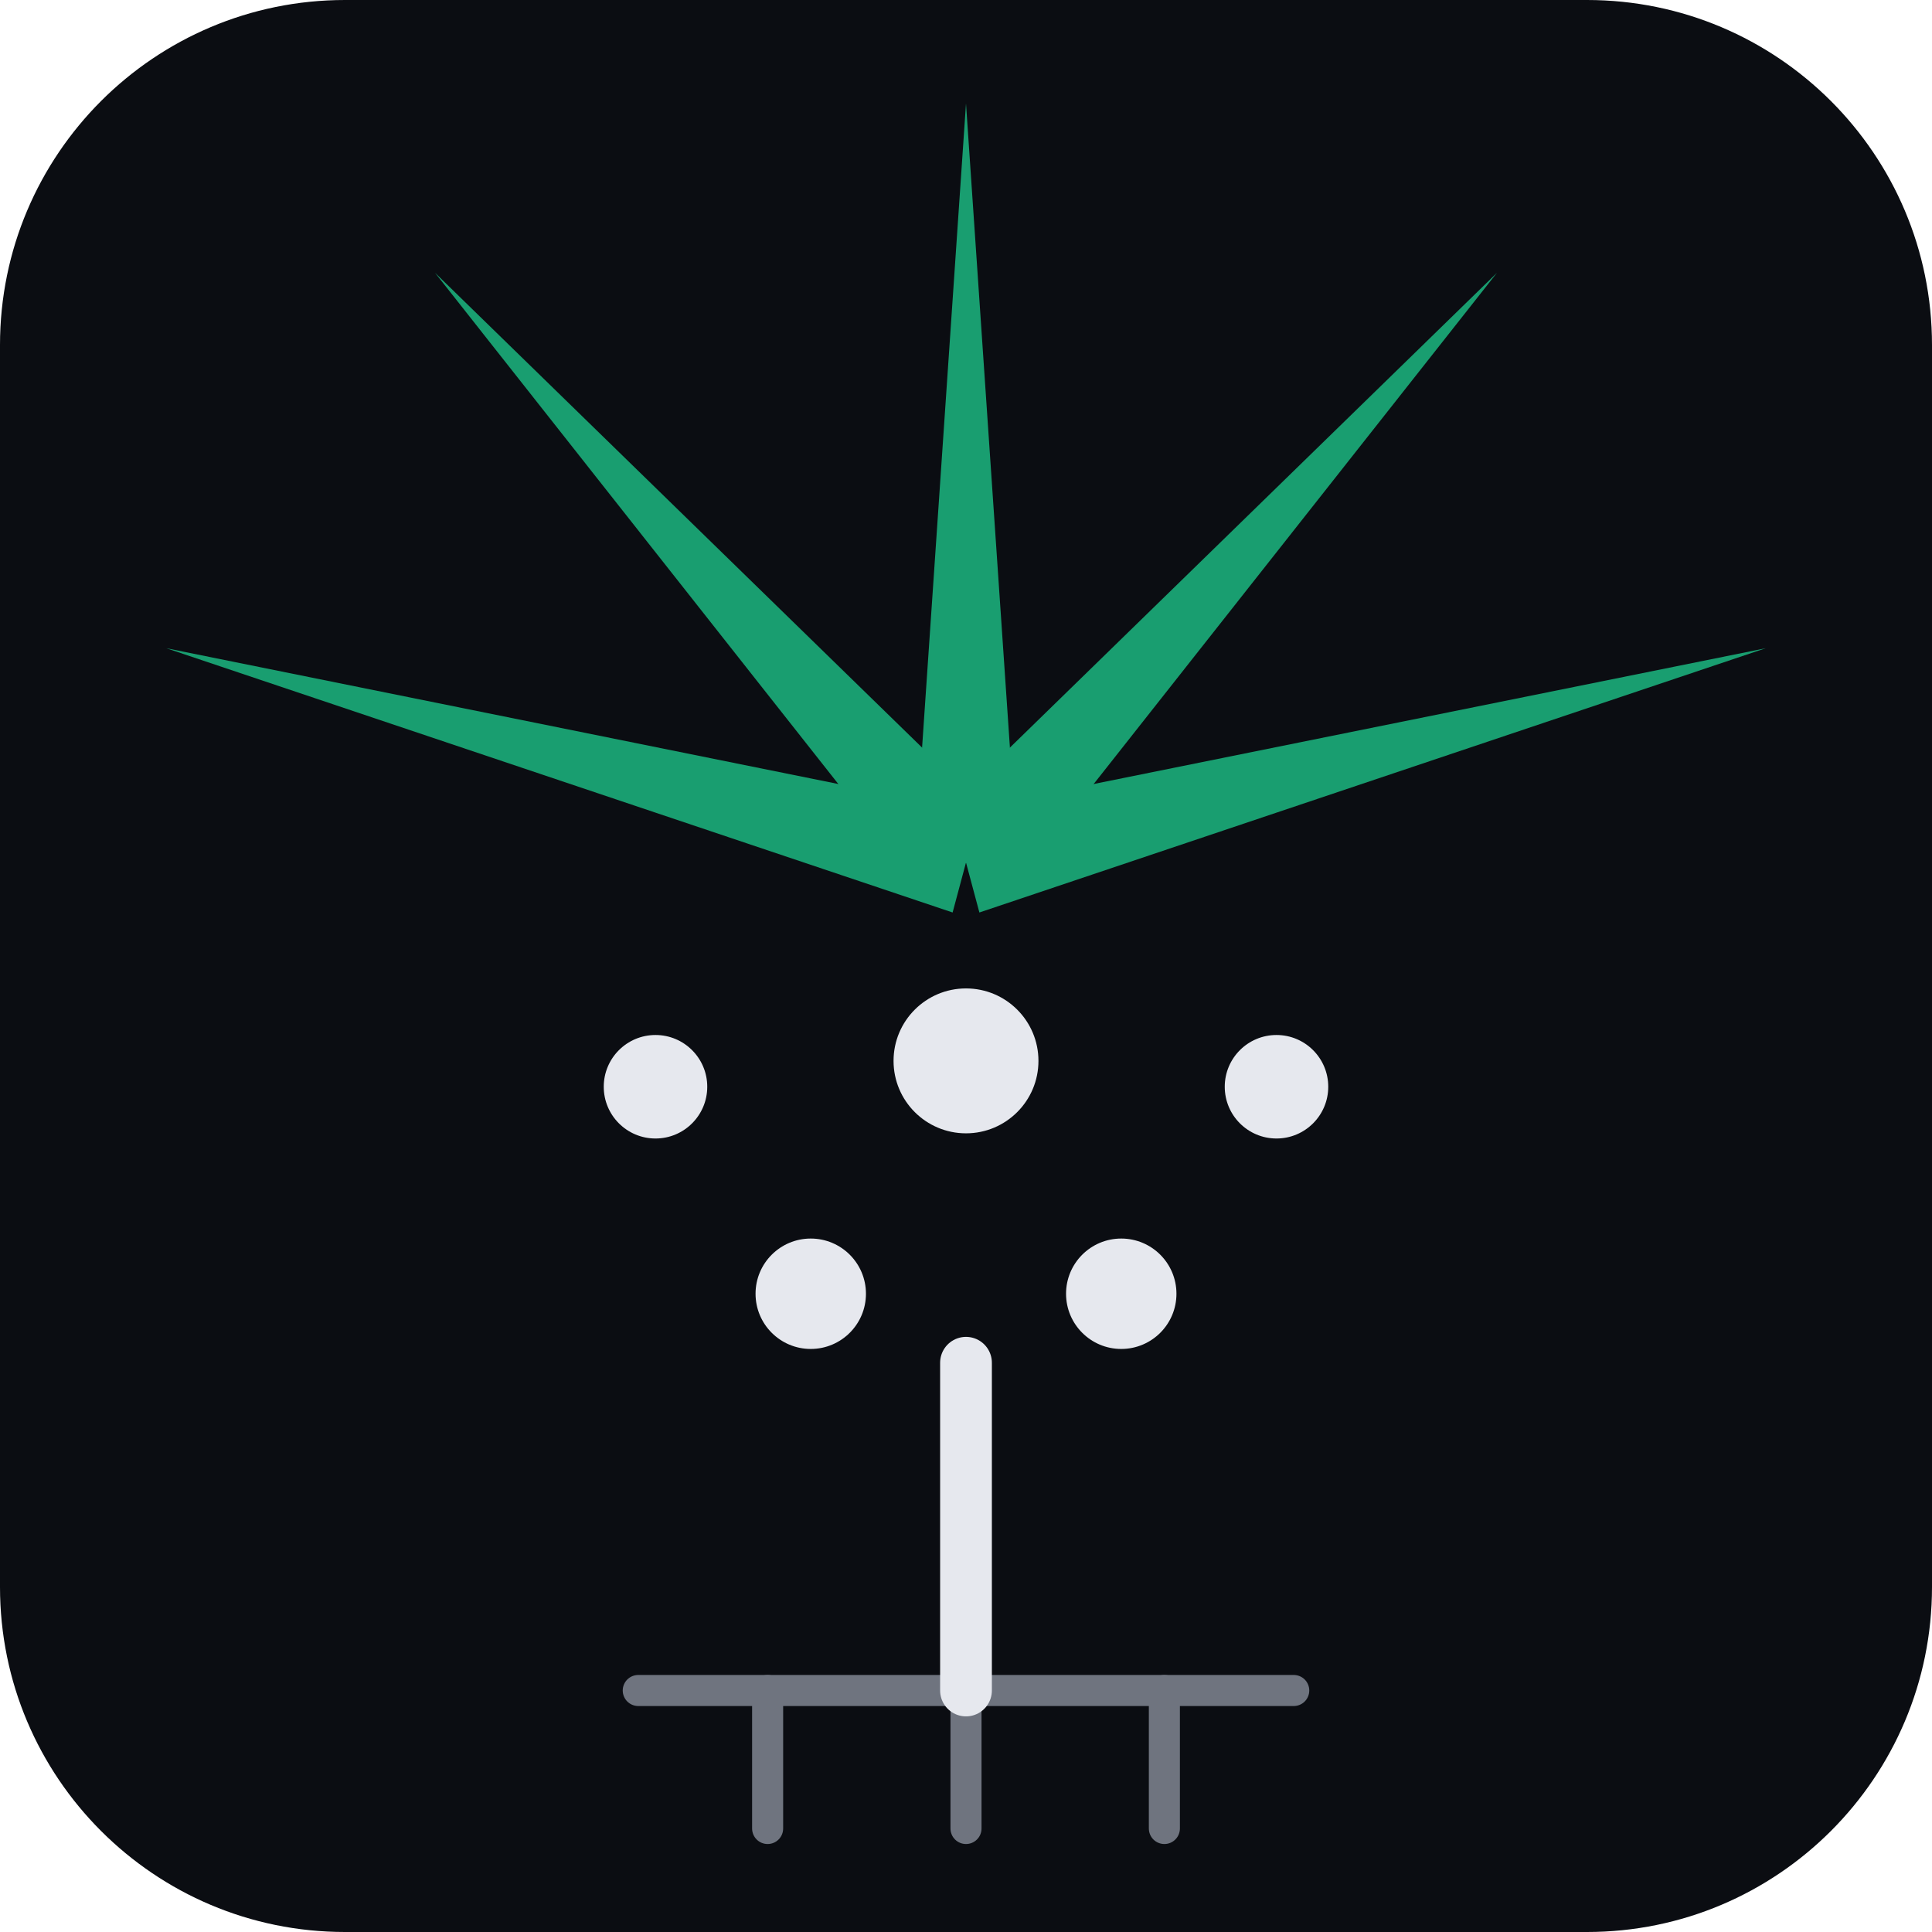
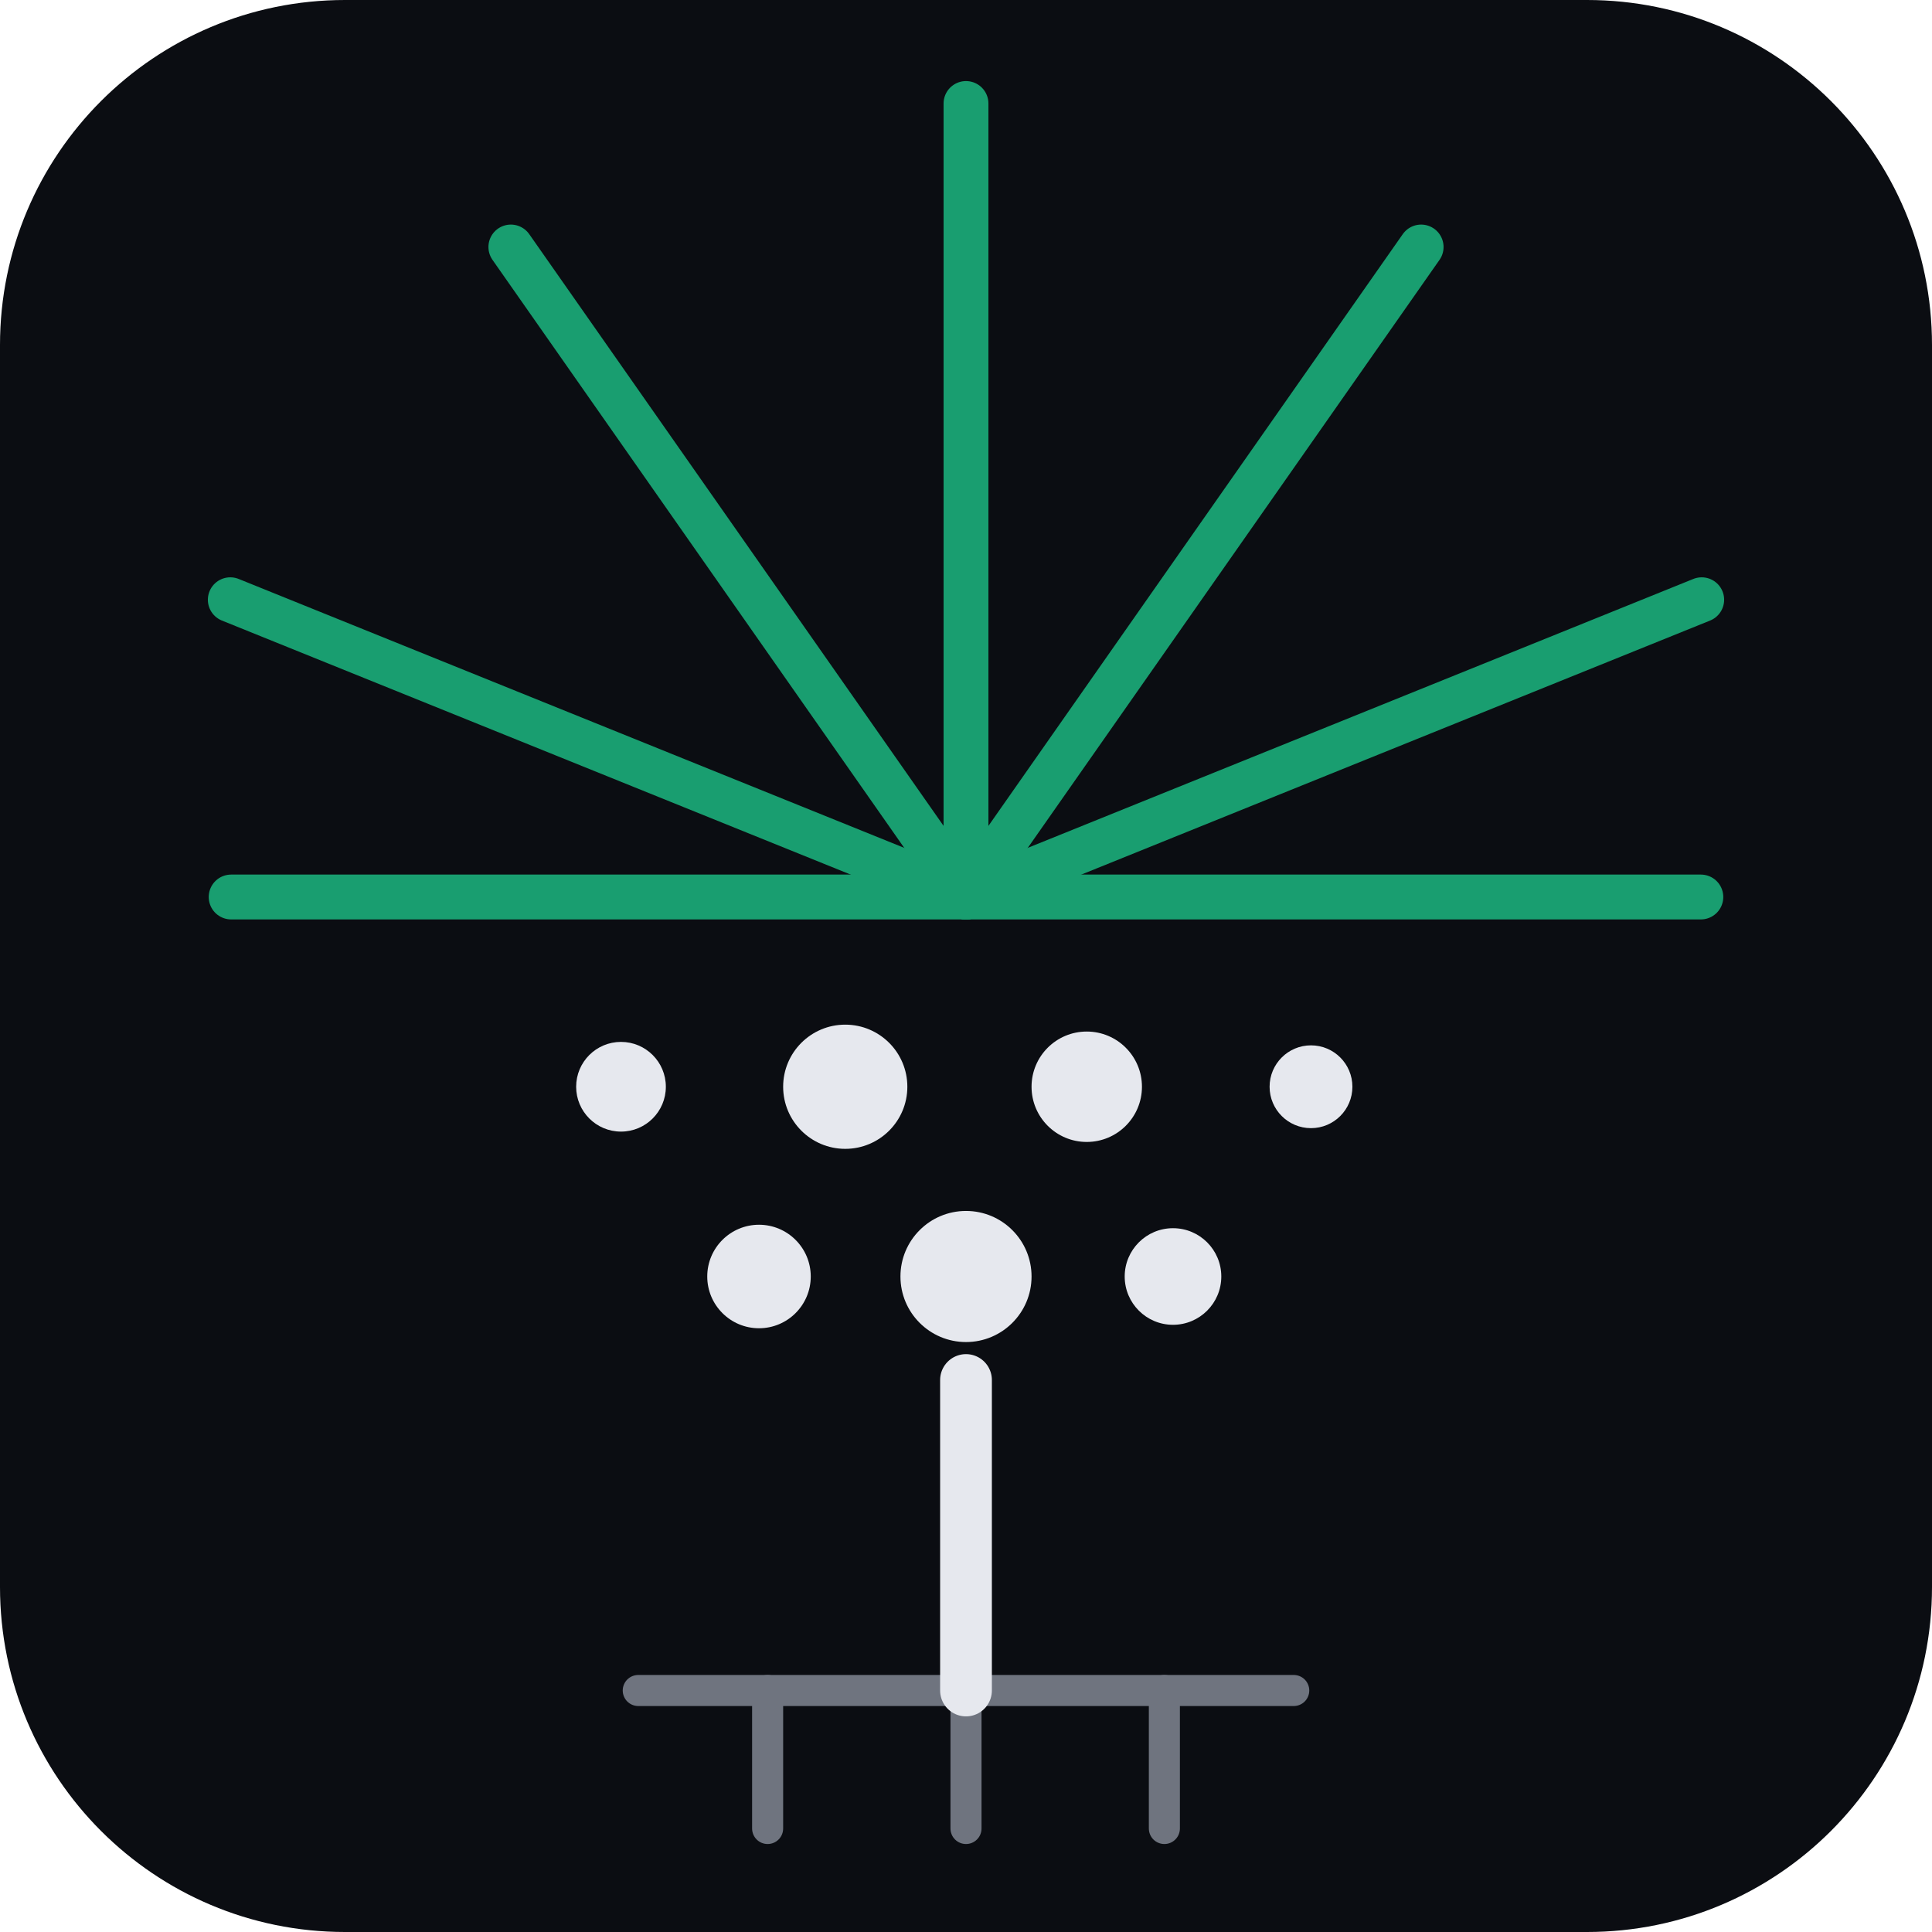
<svg xmlns="http://www.w3.org/2000/svg" viewBox="-6 -6 112 112">
  <rect x="-6" y="-6" width="112" height="112" rx="20" fill="#0b0d12" />
  <g stroke="#6f747f" stroke-width="1.8" stroke-linecap="round">
    <line x1="31" y1="92" x2="69" y2="92" />
    <line x1="38.5" y1="92" x2="38.5" y2="100" />
    <line x1="50" y1="92" x2="50" y2="100" />
    <line x1="61.5" y1="92" x2="61.5" y2="100" />
  </g>
-   <line x1="50" y1="92" x2="50" y2="73" stroke="#e6e8ee" stroke-width="3" stroke-linecap="round" />
+   <line x1="50" y1="92" x2="50" y2="74" stroke="#e6e8ee" stroke-width="3" stroke-linecap="round" />
  <g fill="#e6e8ee">
-     <circle cx="32" cy="57" r="3" />
-     <circle cx="50" cy="55.5" r="4.2" />
-     <circle cx="68" cy="57" r="3" />
-     <circle cx="41" cy="69" r="3.2" />
-     <circle cx="59" cy="69" r="3.2" />
+     <circle cx="30" cy="57" r="2.6" />
+     <circle cx="43" cy="57" r="3.6" />
+     <circle cx="57" cy="57" r="3.2" />
+     <circle cx="70" cy="57" r="2.4" />
+     <circle cx="38" cy="68" r="3" />
+     <circle cx="50" cy="68" r="3.8" />
+     <circle cx="62" cy="68" r="2.8" />
  </g>
-   <g fill="#199e70">
-     <polygon points="50.776,41.102 3.636,31.577 49.224,46.898" />
-     <polygon points="52.229,41.993 19.22,9.815 47.771,46.007" />
-     <polygon points="53,44 50,0 47,44" />
-     <polygon points="52.229,46.007 80.78,9.815 47.771,41.993" />
-     <polygon points="50.776,46.898 96.364,31.577 49.224,41.102" />
+   <g stroke="#199e70" stroke-width="2.6" stroke-linecap="round">
+     <line x1="50" y1="46" x2="7.35" y2="28.768" />
+     <line x1="50" y1="46" x2="23.615" y2="8.319" />
+     <line x1="50" y1="46" x2="50" y2="0" />
+     <line x1="50" y1="46" x2="76.385" y2="8.319" />
+     <line x1="50" y1="46" x2="92.65" y2="28.768" />
+     <line x1="7.4" y1="46" x2="92.6" y2="46" />
  </g>
</svg>
